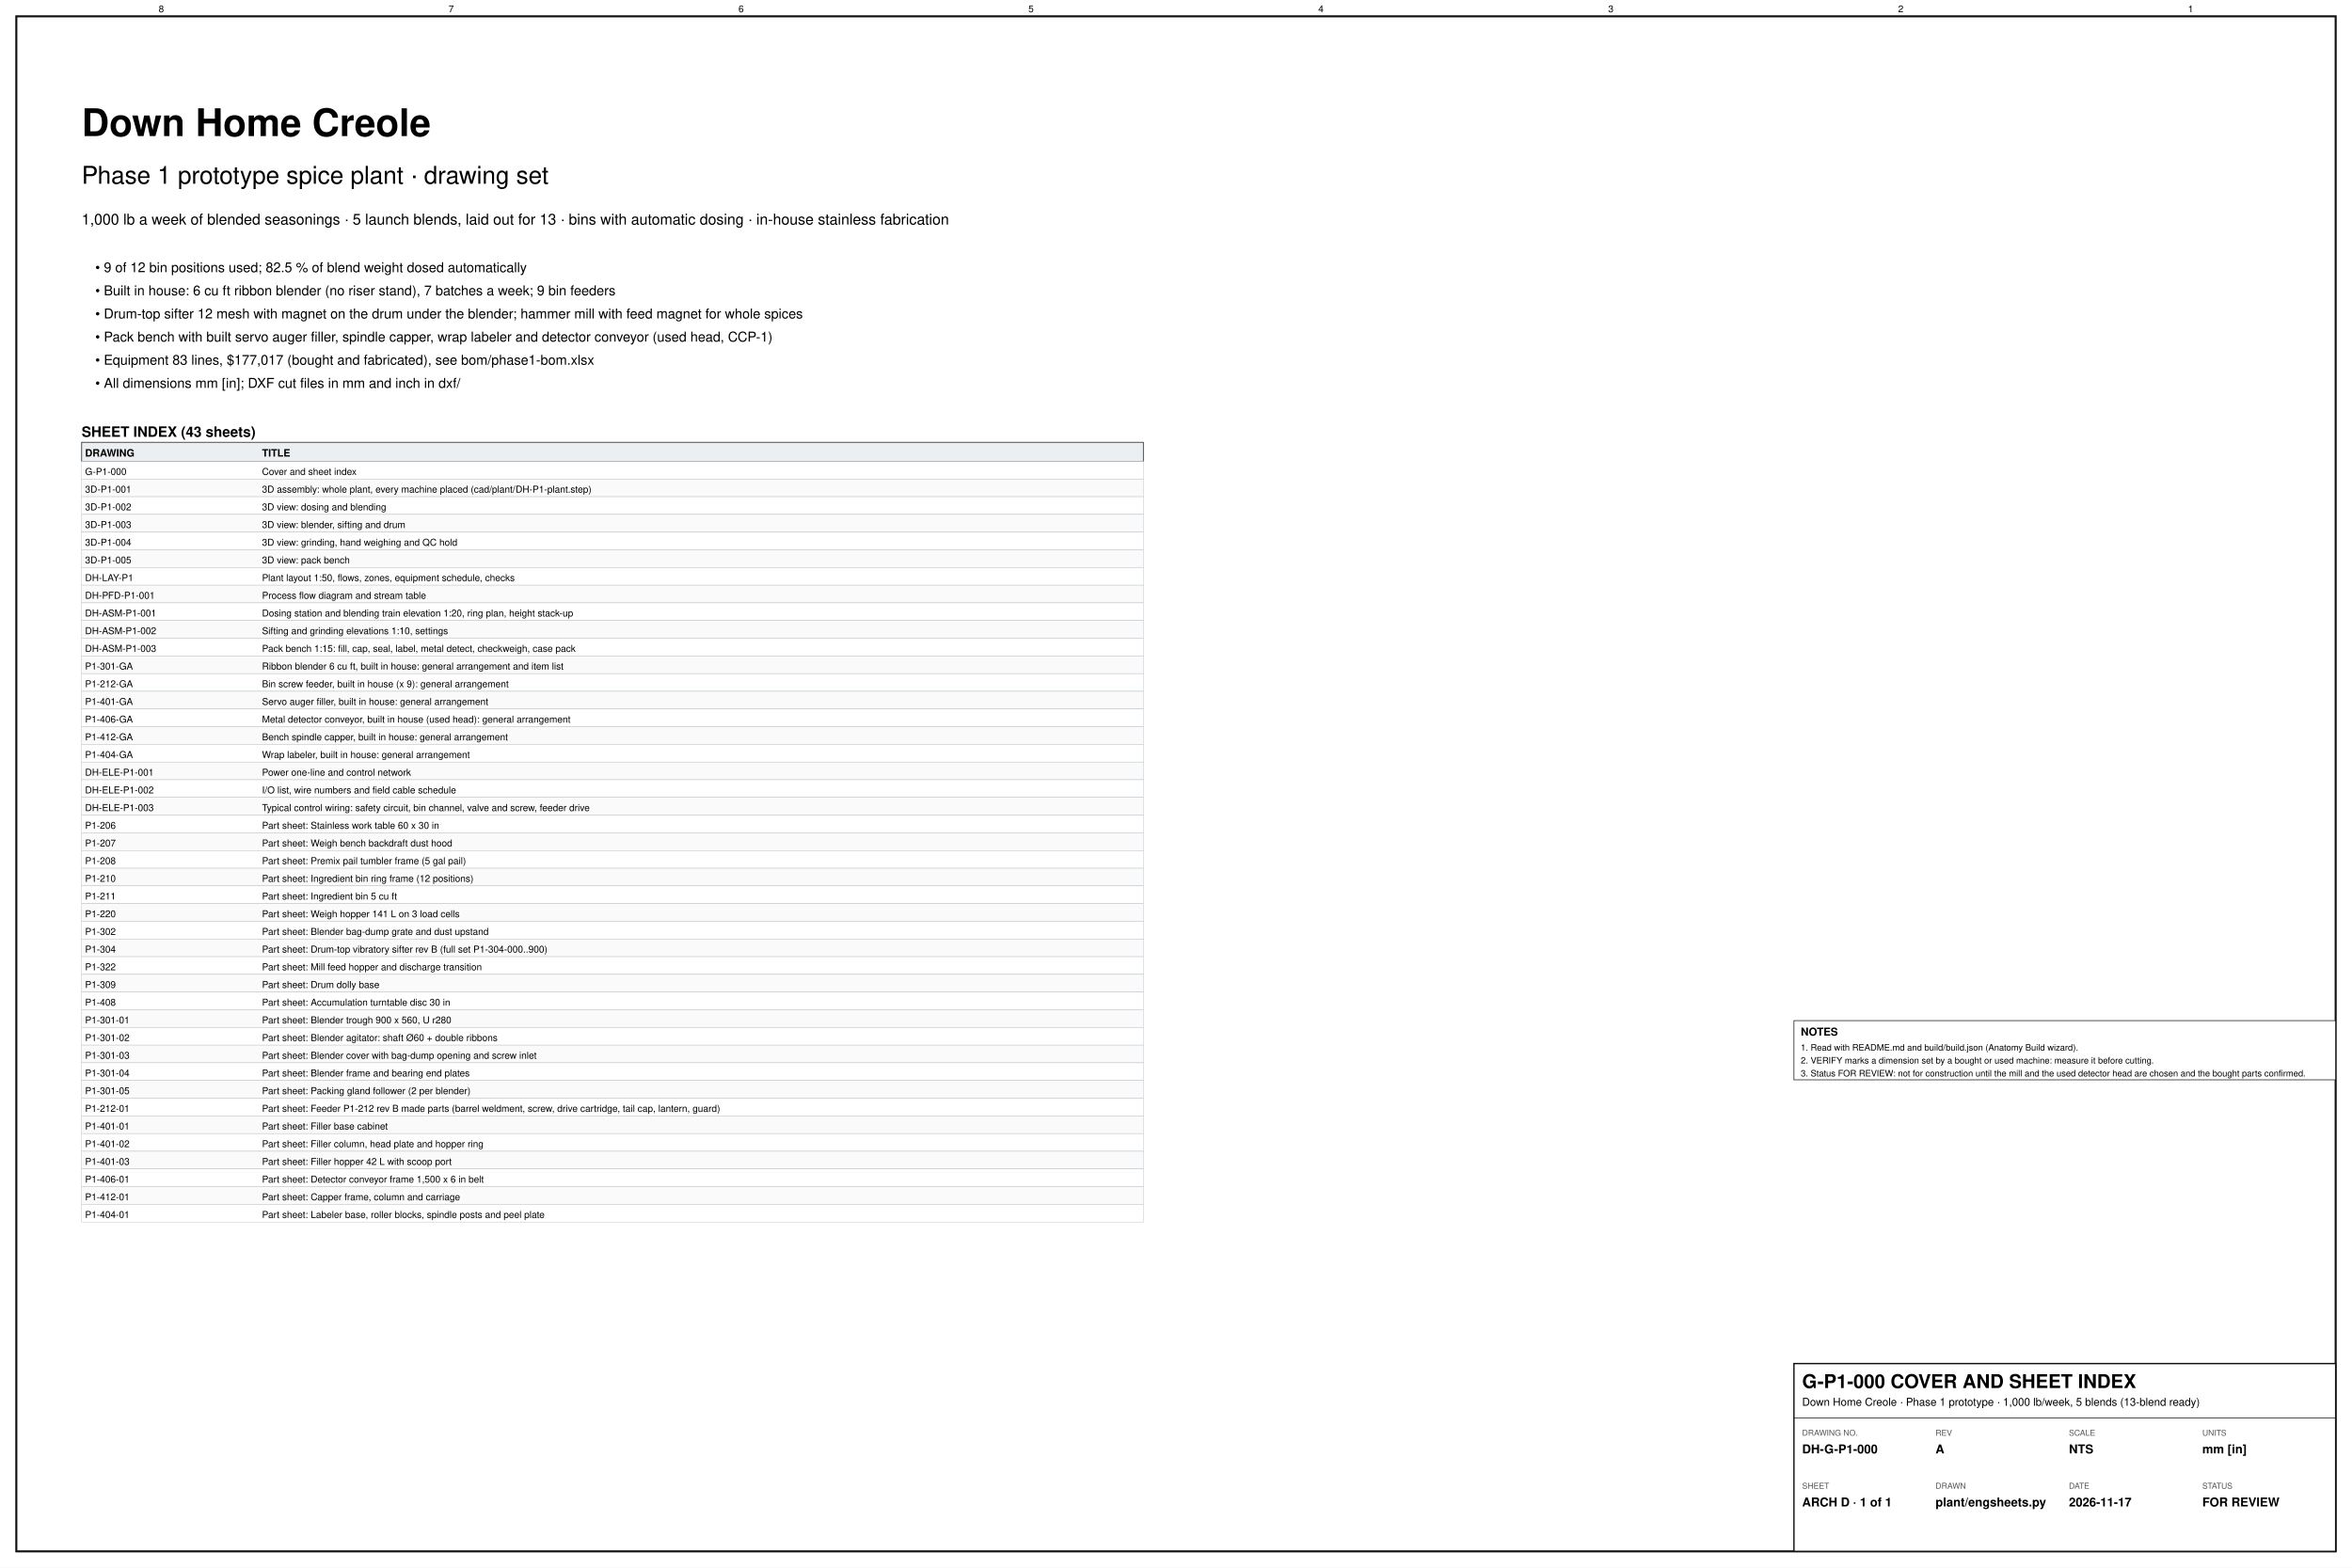
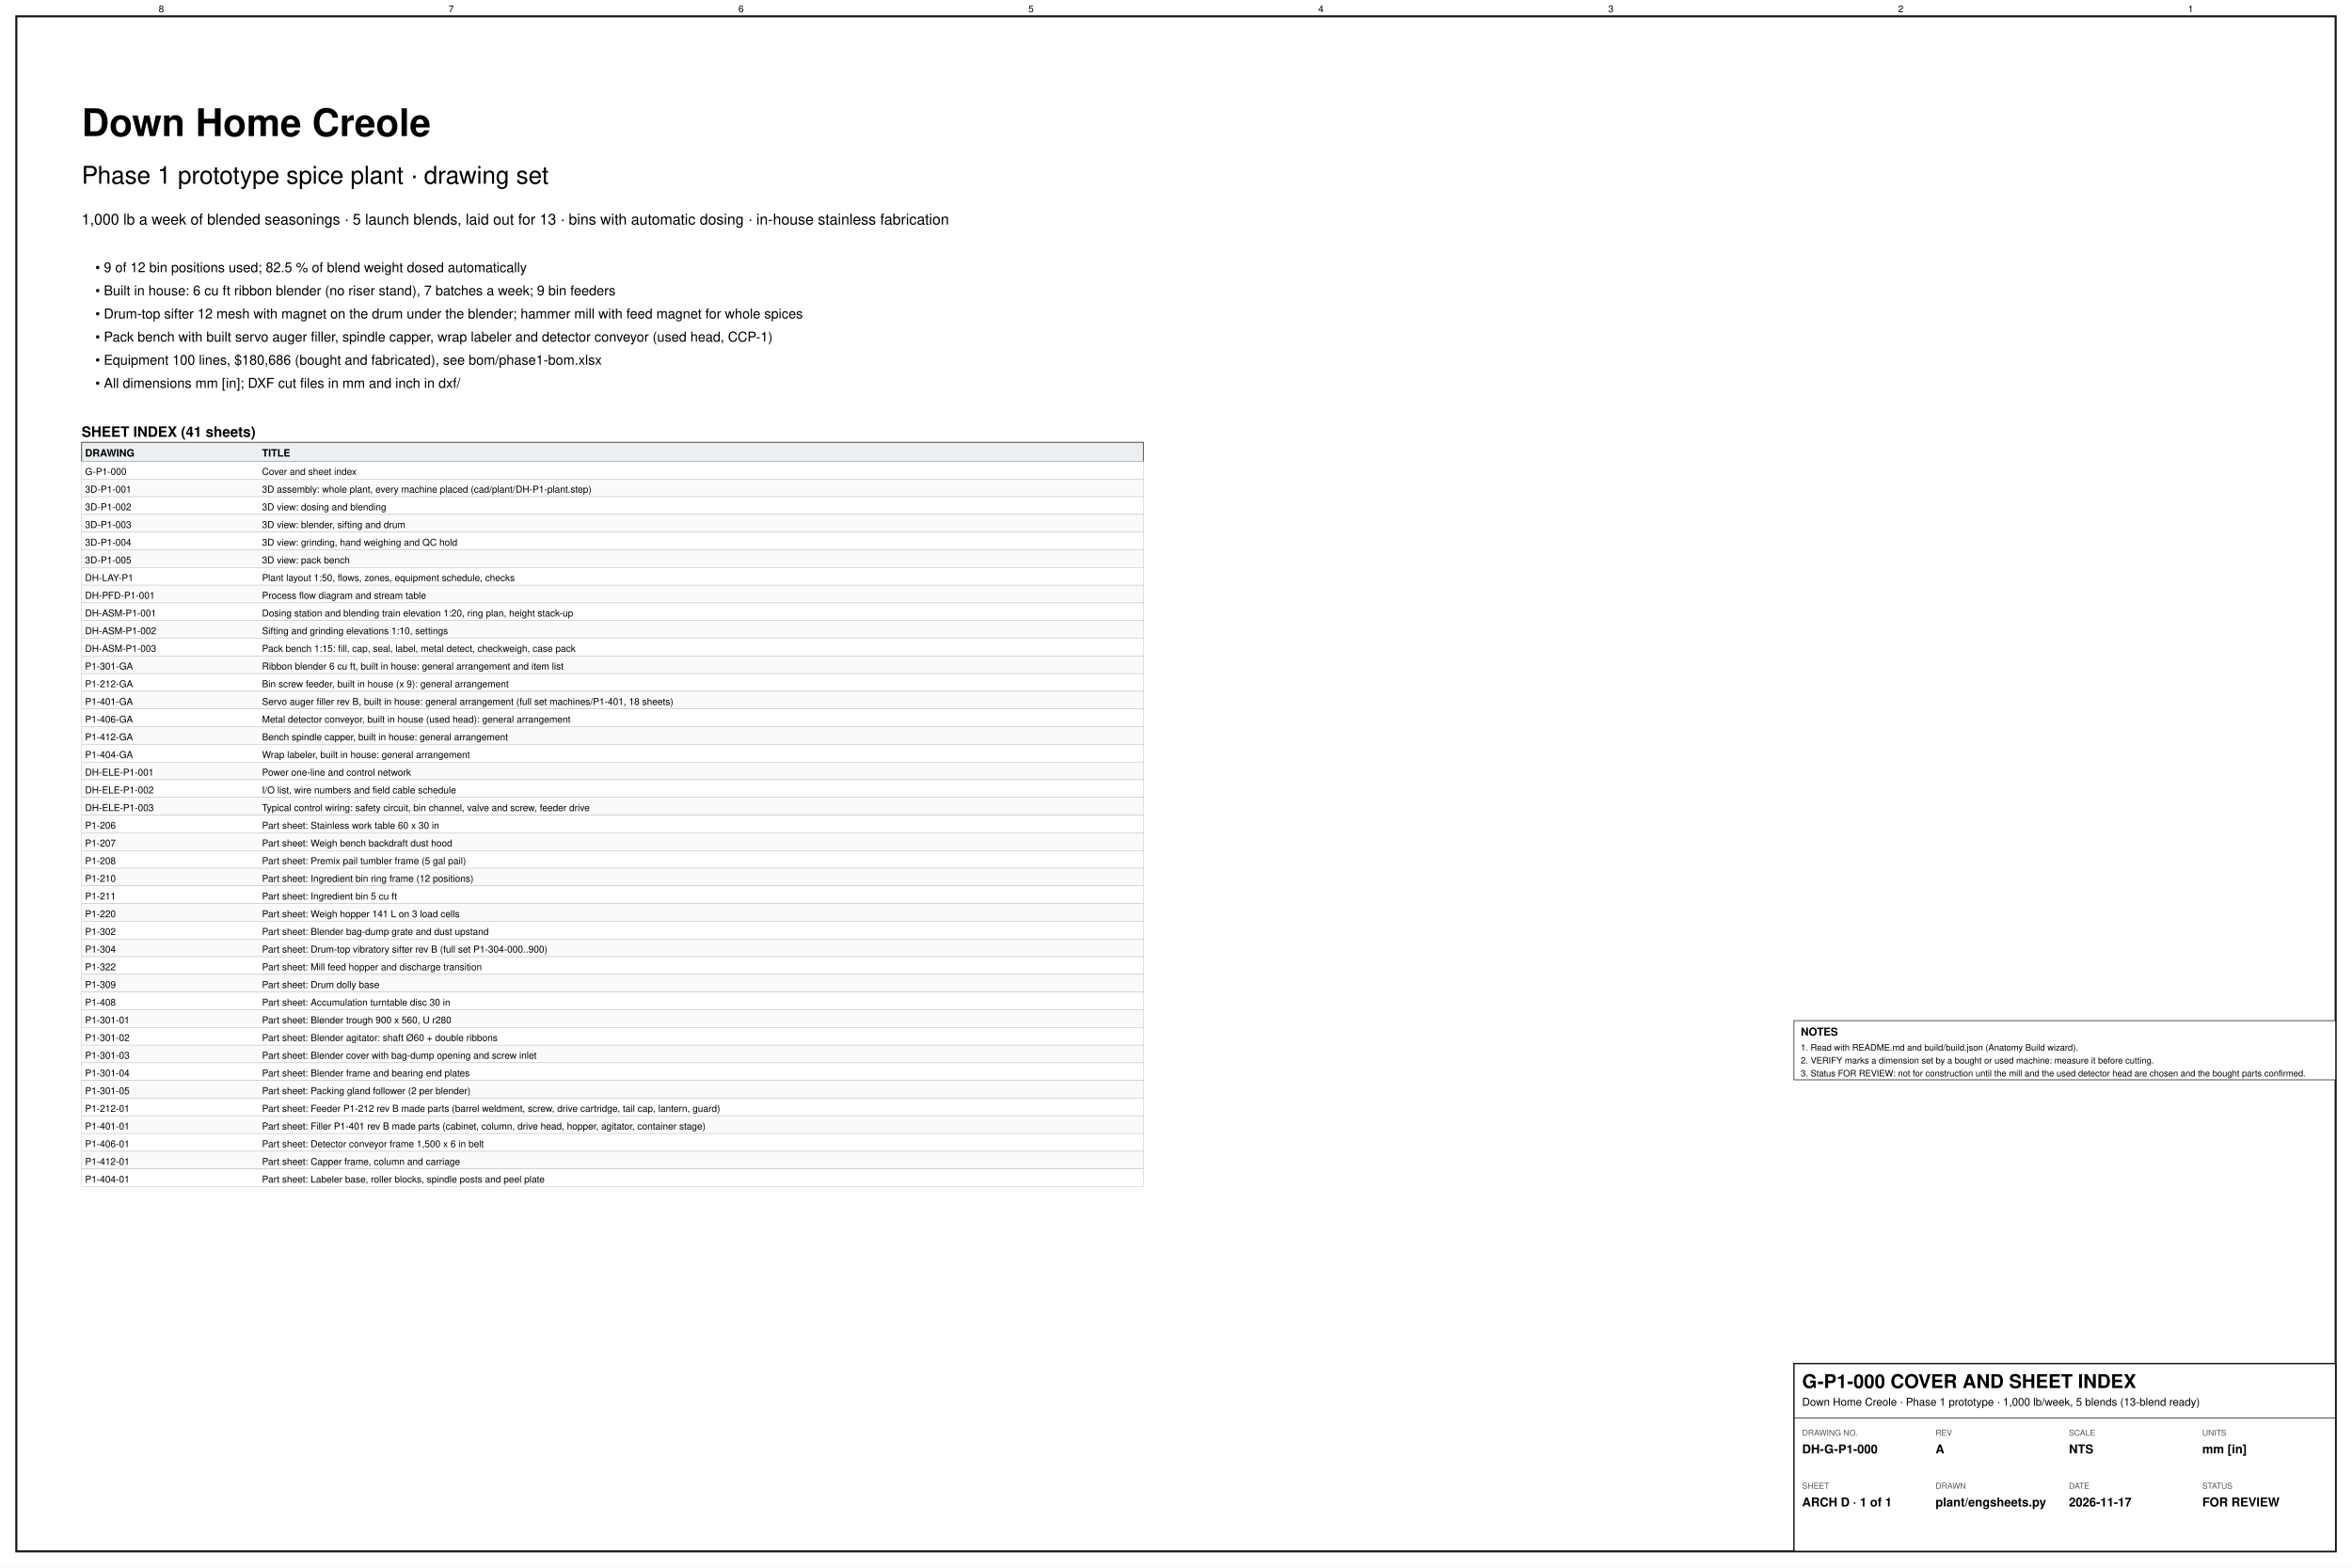
<svg xmlns="http://www.w3.org/2000/svg" width="3456" height="2304" viewBox="0 0 3456 2304" font-family="Helvetica,Arial,sans-serif">
  <rect width="100%" height="100%" fill="#fff" />
  <rect x="24" y="24" width="3408" height="2256" fill="none" stroke="#111" stroke-width="3" />
  <defs>
    <pattern id="h45" width="9" height="9" patternUnits="userSpaceOnUse" patternTransform="rotate(45)">
      <line x1="0" y1="0" x2="0" y2="9" stroke="#455a64" stroke-width="1.2" />
    </pattern>
    <pattern id="h135" width="9" height="9" patternUnits="userSpaceOnUse" patternTransform="rotate(135)">
      <line x1="0" y1="0" x2="0" y2="9" stroke="#455a64" stroke-width="1.2" />
    </pattern>
    <marker id="arr" markerWidth="12" markerHeight="10" refX="11" refY="5" orient="auto">
      <path d="M0,0 L12,5 L0,10 z" fill="#111" />
    </marker>
  </defs>
  <text x="237.0" y="18" font-size="14" text-anchor="middle">8</text>
  <text x="663.0" y="18" font-size="14" text-anchor="middle">7</text>
  <text x="1089.0" y="18" font-size="14" text-anchor="middle">6</text>
  <text x="1515.0" y="18" font-size="14" text-anchor="middle">5</text>
  <text x="1941.0" y="18" font-size="14" text-anchor="middle">4</text>
  <text x="2367.0" y="18" font-size="14" text-anchor="middle">3</text>
  <text x="2793.0" y="18" font-size="14" text-anchor="middle">2</text>
  <text x="3219.0" y="18" font-size="14" text-anchor="middle">1</text>
  <g>
    <rect x="2636" y="2004" width="796" height="276" fill="#fff" stroke="#111" stroke-width="2" />
    <text x="2648" y="2040" font-size="28" font-weight="bold">G-P1-000 COVER AND SHEET INDEX</text>
    <text x="2648" y="2066" font-size="16">Down Home Creole · Phase 1 prototype · 1,000 lb/week, 5 blends (13-blend ready)</text>
    <line x1="2636" y1="2084" x2="3432" y2="2084" stroke="#111" />
    <text x="2648" y="2110" font-size="12" fill="#555">DRAWING NO.</text>
    <text x="2648" y="2136" font-size="18" font-weight="bold">DH-G-P1-000</text>
    <text x="2844" y="2110" font-size="12" fill="#555">REV</text>
    <text x="2844" y="2136" font-size="18" font-weight="bold">A</text>
    <text x="3040" y="2110" font-size="12" fill="#555">SCALE</text>
    <text x="3040" y="2136" font-size="18" font-weight="bold">NTS</text>
    <text x="3236" y="2110" font-size="12" fill="#555">UNITS</text>
    <text x="3236" y="2136" font-size="18" font-weight="bold">mm [in]</text>
    <text x="2648" y="2188" font-size="12" fill="#555">SHEET</text>
    <text x="2648" y="2214" font-size="18" font-weight="bold">ARCH D · 1 of 1</text>
    <text x="2844" y="2188" font-size="12" fill="#555">DRAWN</text>
    <text x="2844" y="2214" font-size="18" font-weight="bold">plant/engsheets.py</text>
    <text x="3040" y="2188" font-size="12" fill="#555">DATE</text>
    <text x="3040" y="2214" font-size="18" font-weight="bold">2026-11-17</text>
    <text x="3236" y="2188" font-size="12" fill="#555">STATUS</text>
    <text x="3236" y="2214" font-size="18" font-weight="bold">FOR REVIEW</text>
  </g>
  <text x="120" y="200" font-size="56" font-weight="bold">Down Home Creole</text>
  <text x="120" y="270" font-size="36">Phase 1 prototype spice plant · drawing set</text>
  <text x="120" y="330" font-size="22">1,000 lb a week of blended seasonings · 5 launch blends, laid out for 13 · bins with automatic dosing · in-house stainless fabrication</text>
  <text x="140" y="400" font-size="20">• 9 of 12 bin positions used; 82.5 % of blend weight dosed automatically</text>
  <text x="140" y="434" font-size="20">• Built in house: 6 cu ft ribbon blender (no riser stand), 7 batches a week; 9 bin feeders</text>
  <text x="140" y="468" font-size="20">• Drum-top sifter 12 mesh with magnet on the drum under the blender; hammer mill with feed magnet for whole spices</text>
  <text x="140" y="502" font-size="20">• Pack bench with built servo auger filler, spindle capper, wrap labeler and detector conveyor (used head, CCP-1)</text>
-   <text x="140" y="536" font-size="20">• Equipment 83 lines, $177,017 (bought and fabricated), see bom/phase1-bom.xlsx</text>
+   <text x="140" y="536" font-size="20">• Equipment 100 lines, $180,686 (bought and fabricated), see bom/phase1-bom.xlsx</text>
  <text x="140" y="570" font-size="20">• All dimensions mm [in]; DXF cut files in mm and inch in dxf/</text>
-   <text x="120" y="642" font-size="21" font-weight="bold">SHEET INDEX (43 sheets)</text>
+   <text x="120" y="642" font-size="21" font-weight="bold">SHEET INDEX (41 sheets)</text>
  <rect x="120" y="650" width="1560" height="28" fill="#eceff1" stroke="#111" />
  <text x="125" y="671" font-size="15" font-weight="bold">DRAWING</text>
  <text x="385" y="671" font-size="15" font-weight="bold">TITLE</text>
  <rect x="120" y="678" width="1560" height="26" fill="#fff" stroke="#b0bec5" stroke-width="0.6" />
  <text x="125" y="698" font-size="14">G-P1-000</text>
  <text x="385" y="698" font-size="14">Cover and sheet index</text>
  <rect x="120" y="704" width="1560" height="26" fill="#fafafa" stroke="#b0bec5" stroke-width="0.6" />
  <text x="125" y="724" font-size="14">3D-P1-001</text>
  <text x="385" y="724" font-size="14">3D assembly: whole plant, every machine placed (cad/plant/DH-P1-plant.step)</text>
  <rect x="120" y="730" width="1560" height="26" fill="#fff" stroke="#b0bec5" stroke-width="0.6" />
  <text x="125" y="750" font-size="14">3D-P1-002</text>
  <text x="385" y="750" font-size="14">3D view: dosing and blending</text>
  <rect x="120" y="756" width="1560" height="26" fill="#fafafa" stroke="#b0bec5" stroke-width="0.6" />
  <text x="125" y="776" font-size="14">3D-P1-003</text>
  <text x="385" y="776" font-size="14">3D view: blender, sifting and drum</text>
  <rect x="120" y="782" width="1560" height="26" fill="#fff" stroke="#b0bec5" stroke-width="0.6" />
  <text x="125" y="802" font-size="14">3D-P1-004</text>
  <text x="385" y="802" font-size="14">3D view: grinding, hand weighing and QC hold</text>
  <rect x="120" y="808" width="1560" height="26" fill="#fafafa" stroke="#b0bec5" stroke-width="0.6" />
  <text x="125" y="828" font-size="14">3D-P1-005</text>
  <text x="385" y="828" font-size="14">3D view: pack bench</text>
  <rect x="120" y="834" width="1560" height="26" fill="#fff" stroke="#b0bec5" stroke-width="0.6" />
  <text x="125" y="854" font-size="14">DH-LAY-P1</text>
  <text x="385" y="854" font-size="14">Plant layout 1:50, flows, zones, equipment schedule, checks</text>
  <rect x="120" y="860" width="1560" height="26" fill="#fafafa" stroke="#b0bec5" stroke-width="0.6" />
  <text x="125" y="880" font-size="14">DH-PFD-P1-001</text>
  <text x="385" y="880" font-size="14">Process flow diagram and stream table</text>
  <rect x="120" y="886" width="1560" height="26" fill="#fff" stroke="#b0bec5" stroke-width="0.6" />
  <text x="125" y="906" font-size="14">DH-ASM-P1-001</text>
  <text x="385" y="906" font-size="14">Dosing station and blending train elevation 1:20, ring plan, height stack-up</text>
  <rect x="120" y="912" width="1560" height="26" fill="#fafafa" stroke="#b0bec5" stroke-width="0.6" />
  <text x="125" y="932" font-size="14">DH-ASM-P1-002</text>
  <text x="385" y="932" font-size="14">Sifting and grinding elevations 1:10, settings</text>
  <rect x="120" y="938" width="1560" height="26" fill="#fff" stroke="#b0bec5" stroke-width="0.6" />
  <text x="125" y="958" font-size="14">DH-ASM-P1-003</text>
  <text x="385" y="958" font-size="14">Pack bench 1:15: fill, cap, seal, label, metal detect, checkweigh, case pack</text>
  <rect x="120" y="964" width="1560" height="26" fill="#fafafa" stroke="#b0bec5" stroke-width="0.6" />
  <text x="125" y="984" font-size="14">P1-301-GA</text>
  <text x="385" y="984" font-size="14">Ribbon blender 6 cu ft, built in house: general arrangement and item list</text>
  <rect x="120" y="990" width="1560" height="26" fill="#fff" stroke="#b0bec5" stroke-width="0.6" />
  <text x="125" y="1010" font-size="14">P1-212-GA</text>
  <text x="385" y="1010" font-size="14">Bin screw feeder, built in house (x 9): general arrangement</text>
  <rect x="120" y="1016" width="1560" height="26" fill="#fafafa" stroke="#b0bec5" stroke-width="0.6" />
  <text x="125" y="1036" font-size="14">P1-401-GA</text>
-   <text x="385" y="1036" font-size="14">Servo auger filler, built in house: general arrangement</text>
+   <text x="385" y="1036" font-size="14">Servo auger filler rev B, built in house: general arrangement (full set machines/P1-401, 18 sheets)</text>
  <rect x="120" y="1042" width="1560" height="26" fill="#fff" stroke="#b0bec5" stroke-width="0.6" />
  <text x="125" y="1062" font-size="14">P1-406-GA</text>
  <text x="385" y="1062" font-size="14">Metal detector conveyor, built in house (used head): general arrangement</text>
  <rect x="120" y="1068" width="1560" height="26" fill="#fafafa" stroke="#b0bec5" stroke-width="0.6" />
  <text x="125" y="1088" font-size="14">P1-412-GA</text>
  <text x="385" y="1088" font-size="14">Bench spindle capper, built in house: general arrangement</text>
  <rect x="120" y="1094" width="1560" height="26" fill="#fff" stroke="#b0bec5" stroke-width="0.6" />
  <text x="125" y="1114" font-size="14">P1-404-GA</text>
  <text x="385" y="1114" font-size="14">Wrap labeler, built in house: general arrangement</text>
  <rect x="120" y="1120" width="1560" height="26" fill="#fafafa" stroke="#b0bec5" stroke-width="0.6" />
  <text x="125" y="1140" font-size="14">DH-ELE-P1-001</text>
  <text x="385" y="1140" font-size="14">Power one-line and control network</text>
  <rect x="120" y="1146" width="1560" height="26" fill="#fff" stroke="#b0bec5" stroke-width="0.6" />
  <text x="125" y="1166" font-size="14">DH-ELE-P1-002</text>
  <text x="385" y="1166" font-size="14">I/O list, wire numbers and field cable schedule</text>
  <rect x="120" y="1172" width="1560" height="26" fill="#fafafa" stroke="#b0bec5" stroke-width="0.6" />
  <text x="125" y="1192" font-size="14">DH-ELE-P1-003</text>
  <text x="385" y="1192" font-size="14">Typical control wiring: safety circuit, bin channel, valve and screw, feeder drive</text>
  <rect x="120" y="1198" width="1560" height="26" fill="#fff" stroke="#b0bec5" stroke-width="0.6" />
  <text x="125" y="1218" font-size="14">P1-206</text>
  <text x="385" y="1218" font-size="14">Part sheet: Stainless work table 60 x 30 in</text>
  <rect x="120" y="1224" width="1560" height="26" fill="#fafafa" stroke="#b0bec5" stroke-width="0.6" />
  <text x="125" y="1244" font-size="14">P1-207</text>
  <text x="385" y="1244" font-size="14">Part sheet: Weigh bench backdraft dust hood</text>
  <rect x="120" y="1250" width="1560" height="26" fill="#fff" stroke="#b0bec5" stroke-width="0.6" />
  <text x="125" y="1270" font-size="14">P1-208</text>
  <text x="385" y="1270" font-size="14">Part sheet: Premix pail tumbler frame (5 gal pail)</text>
  <rect x="120" y="1276" width="1560" height="26" fill="#fafafa" stroke="#b0bec5" stroke-width="0.6" />
  <text x="125" y="1296" font-size="14">P1-210</text>
  <text x="385" y="1296" font-size="14">Part sheet: Ingredient bin ring frame (12 positions)</text>
  <rect x="120" y="1302" width="1560" height="26" fill="#fff" stroke="#b0bec5" stroke-width="0.6" />
  <text x="125" y="1322" font-size="14">P1-211</text>
  <text x="385" y="1322" font-size="14">Part sheet: Ingredient bin 5 cu ft</text>
  <rect x="120" y="1328" width="1560" height="26" fill="#fafafa" stroke="#b0bec5" stroke-width="0.6" />
  <text x="125" y="1348" font-size="14">P1-220</text>
  <text x="385" y="1348" font-size="14">Part sheet: Weigh hopper 141 L on 3 load cells</text>
  <rect x="120" y="1354" width="1560" height="26" fill="#fff" stroke="#b0bec5" stroke-width="0.6" />
  <text x="125" y="1374" font-size="14">P1-302</text>
  <text x="385" y="1374" font-size="14">Part sheet: Blender bag-dump grate and dust upstand</text>
  <rect x="120" y="1380" width="1560" height="26" fill="#fafafa" stroke="#b0bec5" stroke-width="0.6" />
  <text x="125" y="1400" font-size="14">P1-304</text>
  <text x="385" y="1400" font-size="14">Part sheet: Drum-top vibratory sifter rev B (full set P1-304-000..900)</text>
  <rect x="120" y="1406" width="1560" height="26" fill="#fff" stroke="#b0bec5" stroke-width="0.6" />
  <text x="125" y="1426" font-size="14">P1-322</text>
  <text x="385" y="1426" font-size="14">Part sheet: Mill feed hopper and discharge transition</text>
  <rect x="120" y="1432" width="1560" height="26" fill="#fafafa" stroke="#b0bec5" stroke-width="0.6" />
  <text x="125" y="1452" font-size="14">P1-309</text>
  <text x="385" y="1452" font-size="14">Part sheet: Drum dolly base</text>
  <rect x="120" y="1458" width="1560" height="26" fill="#fff" stroke="#b0bec5" stroke-width="0.6" />
  <text x="125" y="1478" font-size="14">P1-408</text>
  <text x="385" y="1478" font-size="14">Part sheet: Accumulation turntable disc 30 in</text>
  <rect x="120" y="1484" width="1560" height="26" fill="#fafafa" stroke="#b0bec5" stroke-width="0.6" />
  <text x="125" y="1504" font-size="14">P1-301-01</text>
  <text x="385" y="1504" font-size="14">Part sheet: Blender trough 900 x 560, U r280</text>
  <rect x="120" y="1510" width="1560" height="26" fill="#fff" stroke="#b0bec5" stroke-width="0.6" />
  <text x="125" y="1530" font-size="14">P1-301-02</text>
  <text x="385" y="1530" font-size="14">Part sheet: Blender agitator: shaft Ø60 + double ribbons</text>
  <rect x="120" y="1536" width="1560" height="26" fill="#fafafa" stroke="#b0bec5" stroke-width="0.6" />
  <text x="125" y="1556" font-size="14">P1-301-03</text>
  <text x="385" y="1556" font-size="14">Part sheet: Blender cover with bag-dump opening and screw inlet</text>
  <rect x="120" y="1562" width="1560" height="26" fill="#fff" stroke="#b0bec5" stroke-width="0.6" />
  <text x="125" y="1582" font-size="14">P1-301-04</text>
  <text x="385" y="1582" font-size="14">Part sheet: Blender frame and bearing end plates</text>
  <rect x="120" y="1588" width="1560" height="26" fill="#fafafa" stroke="#b0bec5" stroke-width="0.6" />
  <text x="125" y="1608" font-size="14">P1-301-05</text>
  <text x="385" y="1608" font-size="14">Part sheet: Packing gland follower (2 per blender)</text>
  <rect x="120" y="1614" width="1560" height="26" fill="#fff" stroke="#b0bec5" stroke-width="0.6" />
  <text x="125" y="1634" font-size="14">P1-212-01</text>
  <text x="385" y="1634" font-size="14">Part sheet: Feeder P1-212 rev B made parts (barrel weldment, screw, drive cartridge, tail cap, lantern, guard)</text>
  <rect x="120" y="1640" width="1560" height="26" fill="#fafafa" stroke="#b0bec5" stroke-width="0.6" />
  <text x="125" y="1660" font-size="14">P1-401-01</text>
-   <text x="385" y="1660" font-size="14">Part sheet: Filler base cabinet</text>
+   <text x="385" y="1660" font-size="14">Part sheet: Filler P1-401 rev B made parts (cabinet, column, drive head, hopper, agitator, container stage)</text>
  <rect x="120" y="1666" width="1560" height="26" fill="#fff" stroke="#b0bec5" stroke-width="0.6" />
-   <text x="125" y="1686" font-size="14">P1-401-02</text>
-   <text x="385" y="1686" font-size="14">Part sheet: Filler column, head plate and hopper ring</text>
+   <text x="125" y="1686" font-size="14">P1-406-01</text>
+   <text x="385" y="1686" font-size="14">Part sheet: Detector conveyor frame 1,500 x 6 in belt</text>
  <rect x="120" y="1692" width="1560" height="26" fill="#fafafa" stroke="#b0bec5" stroke-width="0.6" />
-   <text x="125" y="1712" font-size="14">P1-401-03</text>
-   <text x="385" y="1712" font-size="14">Part sheet: Filler hopper 42 L with scoop port</text>
+   <text x="125" y="1712" font-size="14">P1-412-01</text>
+   <text x="385" y="1712" font-size="14">Part sheet: Capper frame, column and carriage</text>
  <rect x="120" y="1718" width="1560" height="26" fill="#fff" stroke="#b0bec5" stroke-width="0.6" />
-   <text x="125" y="1738" font-size="14">P1-406-01</text>
-   <text x="385" y="1738" font-size="14">Part sheet: Detector conveyor frame 1,500 x 6 in belt</text>
-   <rect x="120" y="1744" width="1560" height="26" fill="#fafafa" stroke="#b0bec5" stroke-width="0.6" />
-   <text x="125" y="1764" font-size="14">P1-412-01</text>
-   <text x="385" y="1764" font-size="14">Part sheet: Capper frame, column and carriage</text>
-   <rect x="120" y="1770" width="1560" height="26" fill="#fff" stroke="#b0bec5" stroke-width="0.6" />
-   <text x="125" y="1790" font-size="14">P1-404-01</text>
-   <text x="385" y="1790" font-size="14">Part sheet: Labeler base, roller blocks, spindle posts and peel plate</text>
+   <text x="125" y="1738" font-size="14">P1-404-01</text>
+   <text x="385" y="1738" font-size="14">Part sheet: Labeler base, roller blocks, spindle posts and peel plate</text>
  <rect x="2636" y="1500" width="796" height="87" fill="#fff" stroke="#111" />
  <text x="2646" y="1522" font-size="16" font-weight="bold">NOTES</text>
  <text x="2646" y="1544" font-size="13">1. Read with README.md and build/build.json (Anatomy Build wizard).</text>
  <text x="2646" y="1563" font-size="13">2. VERIFY marks a dimension set by a bought or used machine: measure it before cutting.</text>
  <text x="2646" y="1582" font-size="13">3. Status FOR REVIEW: not for construction until the mill and the used detector head are chosen and the bought parts confirmed.</text>
</svg>
